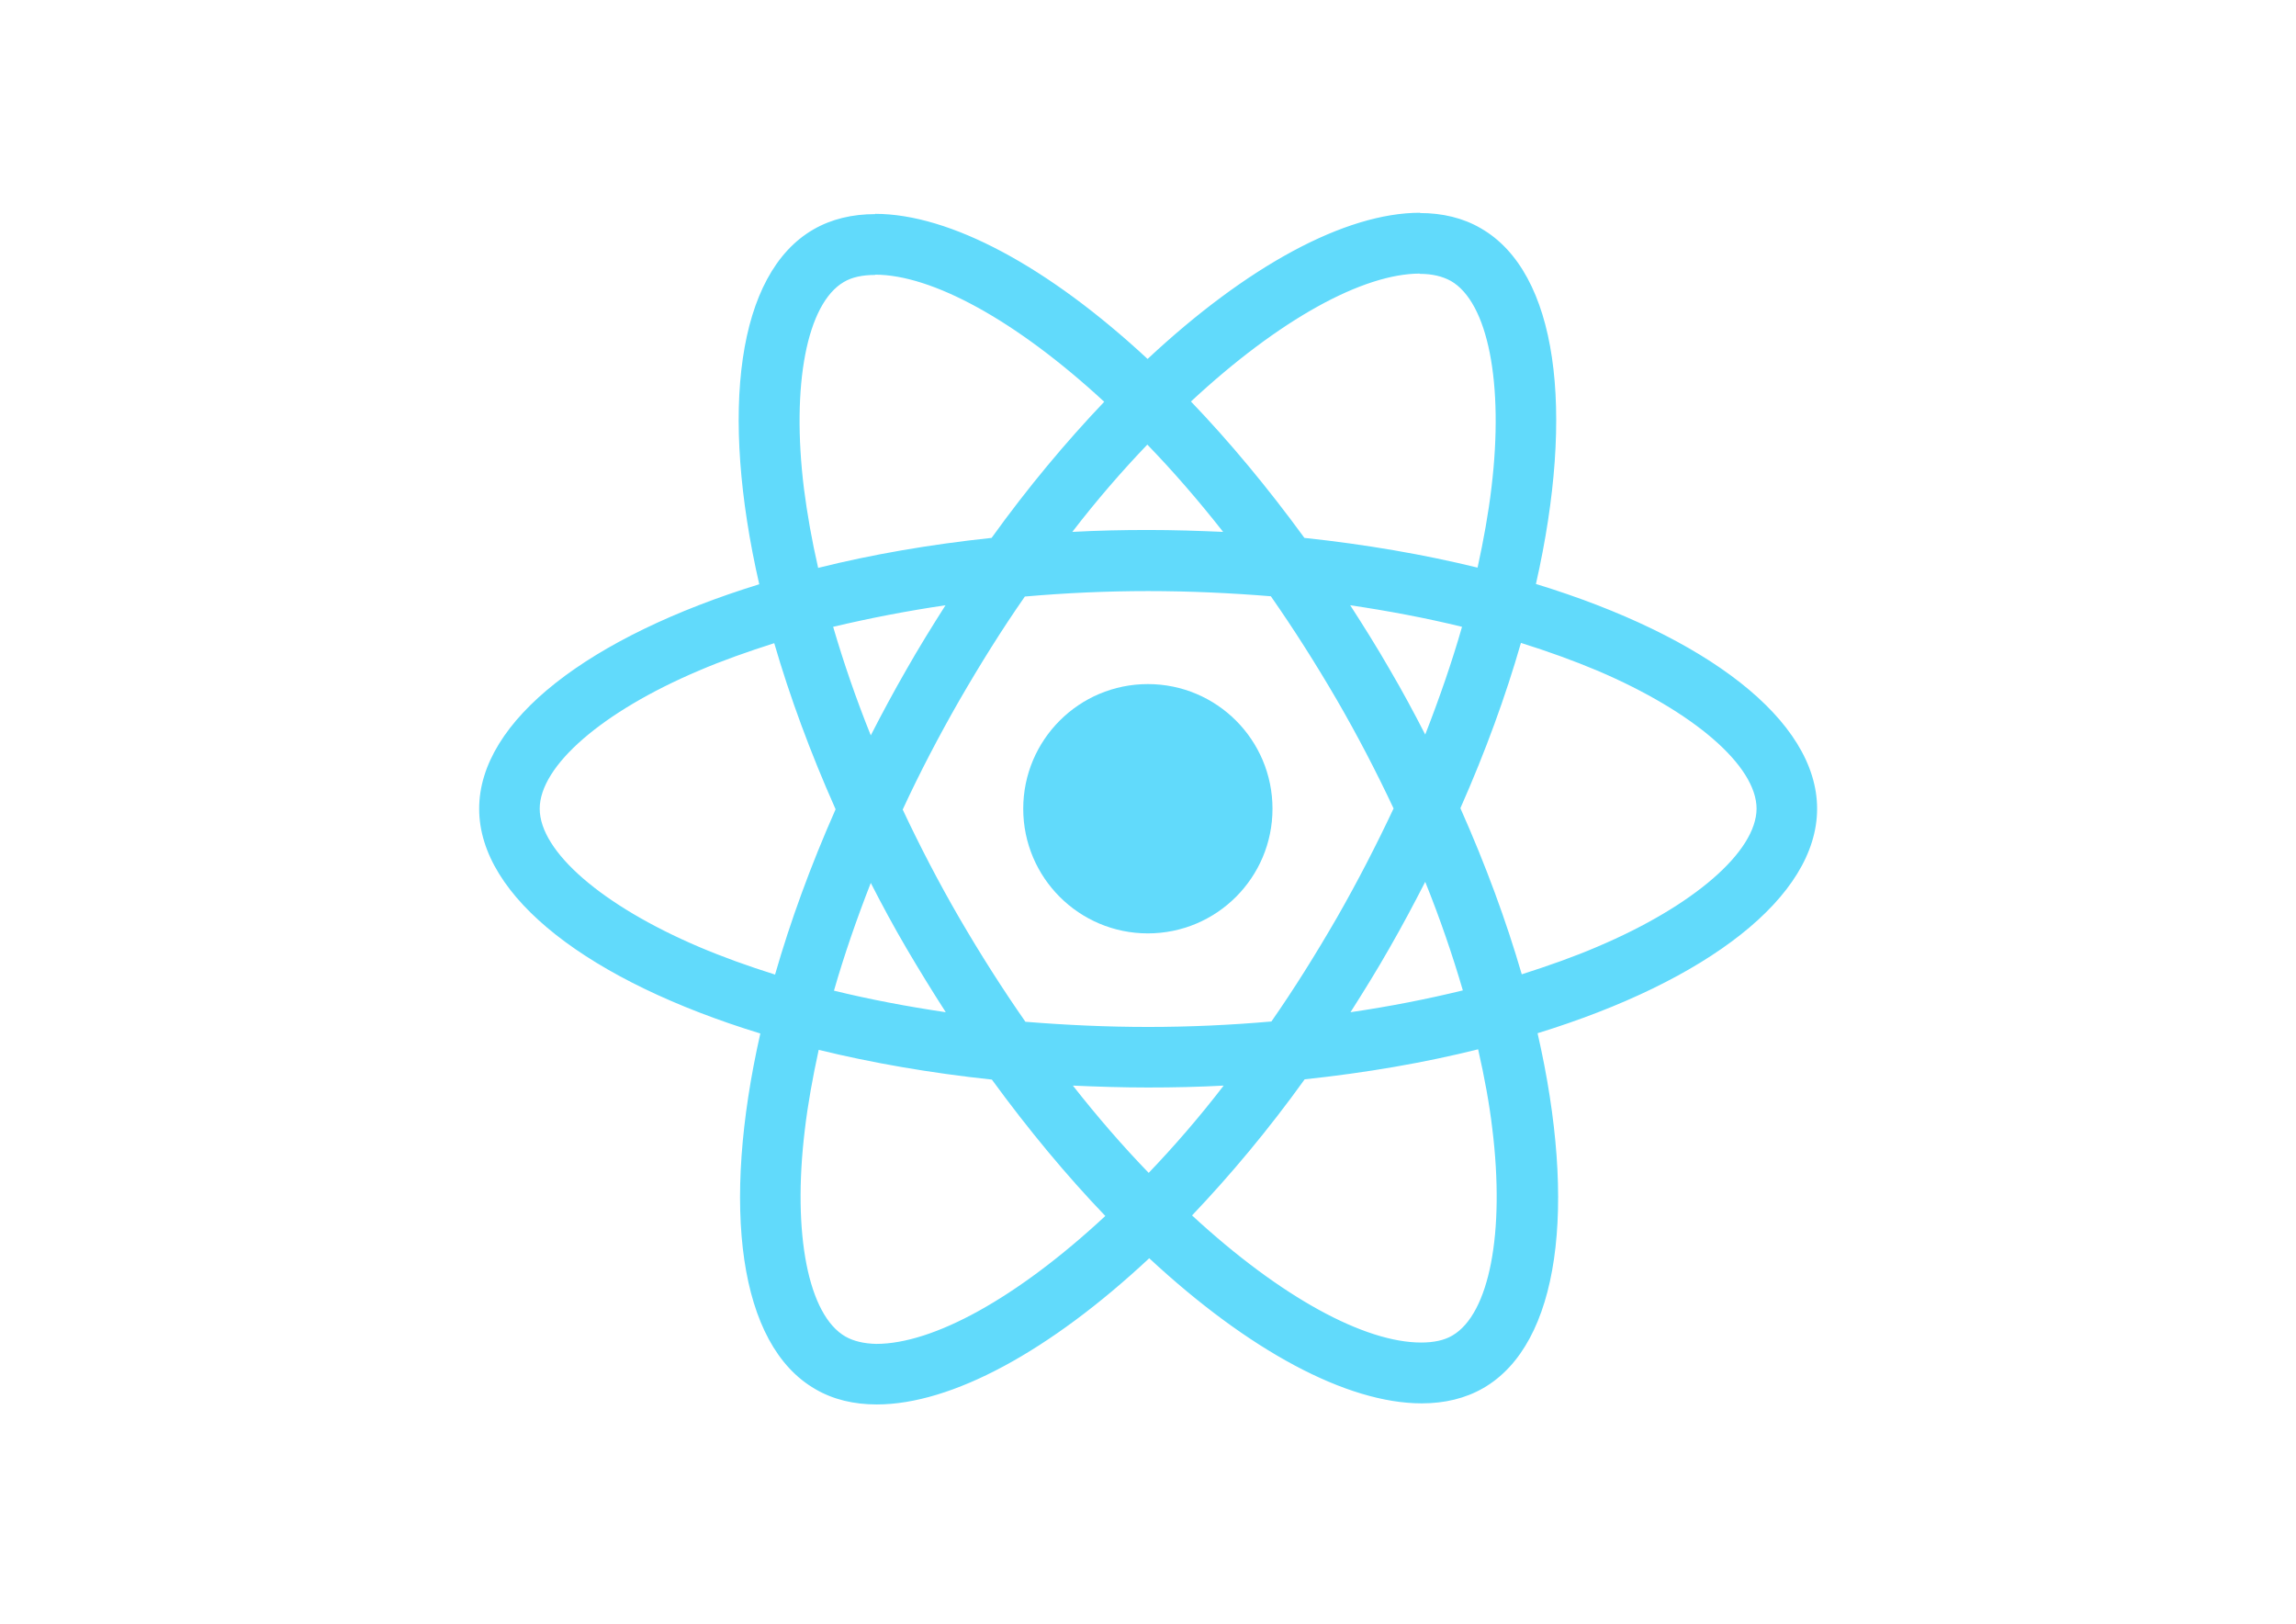
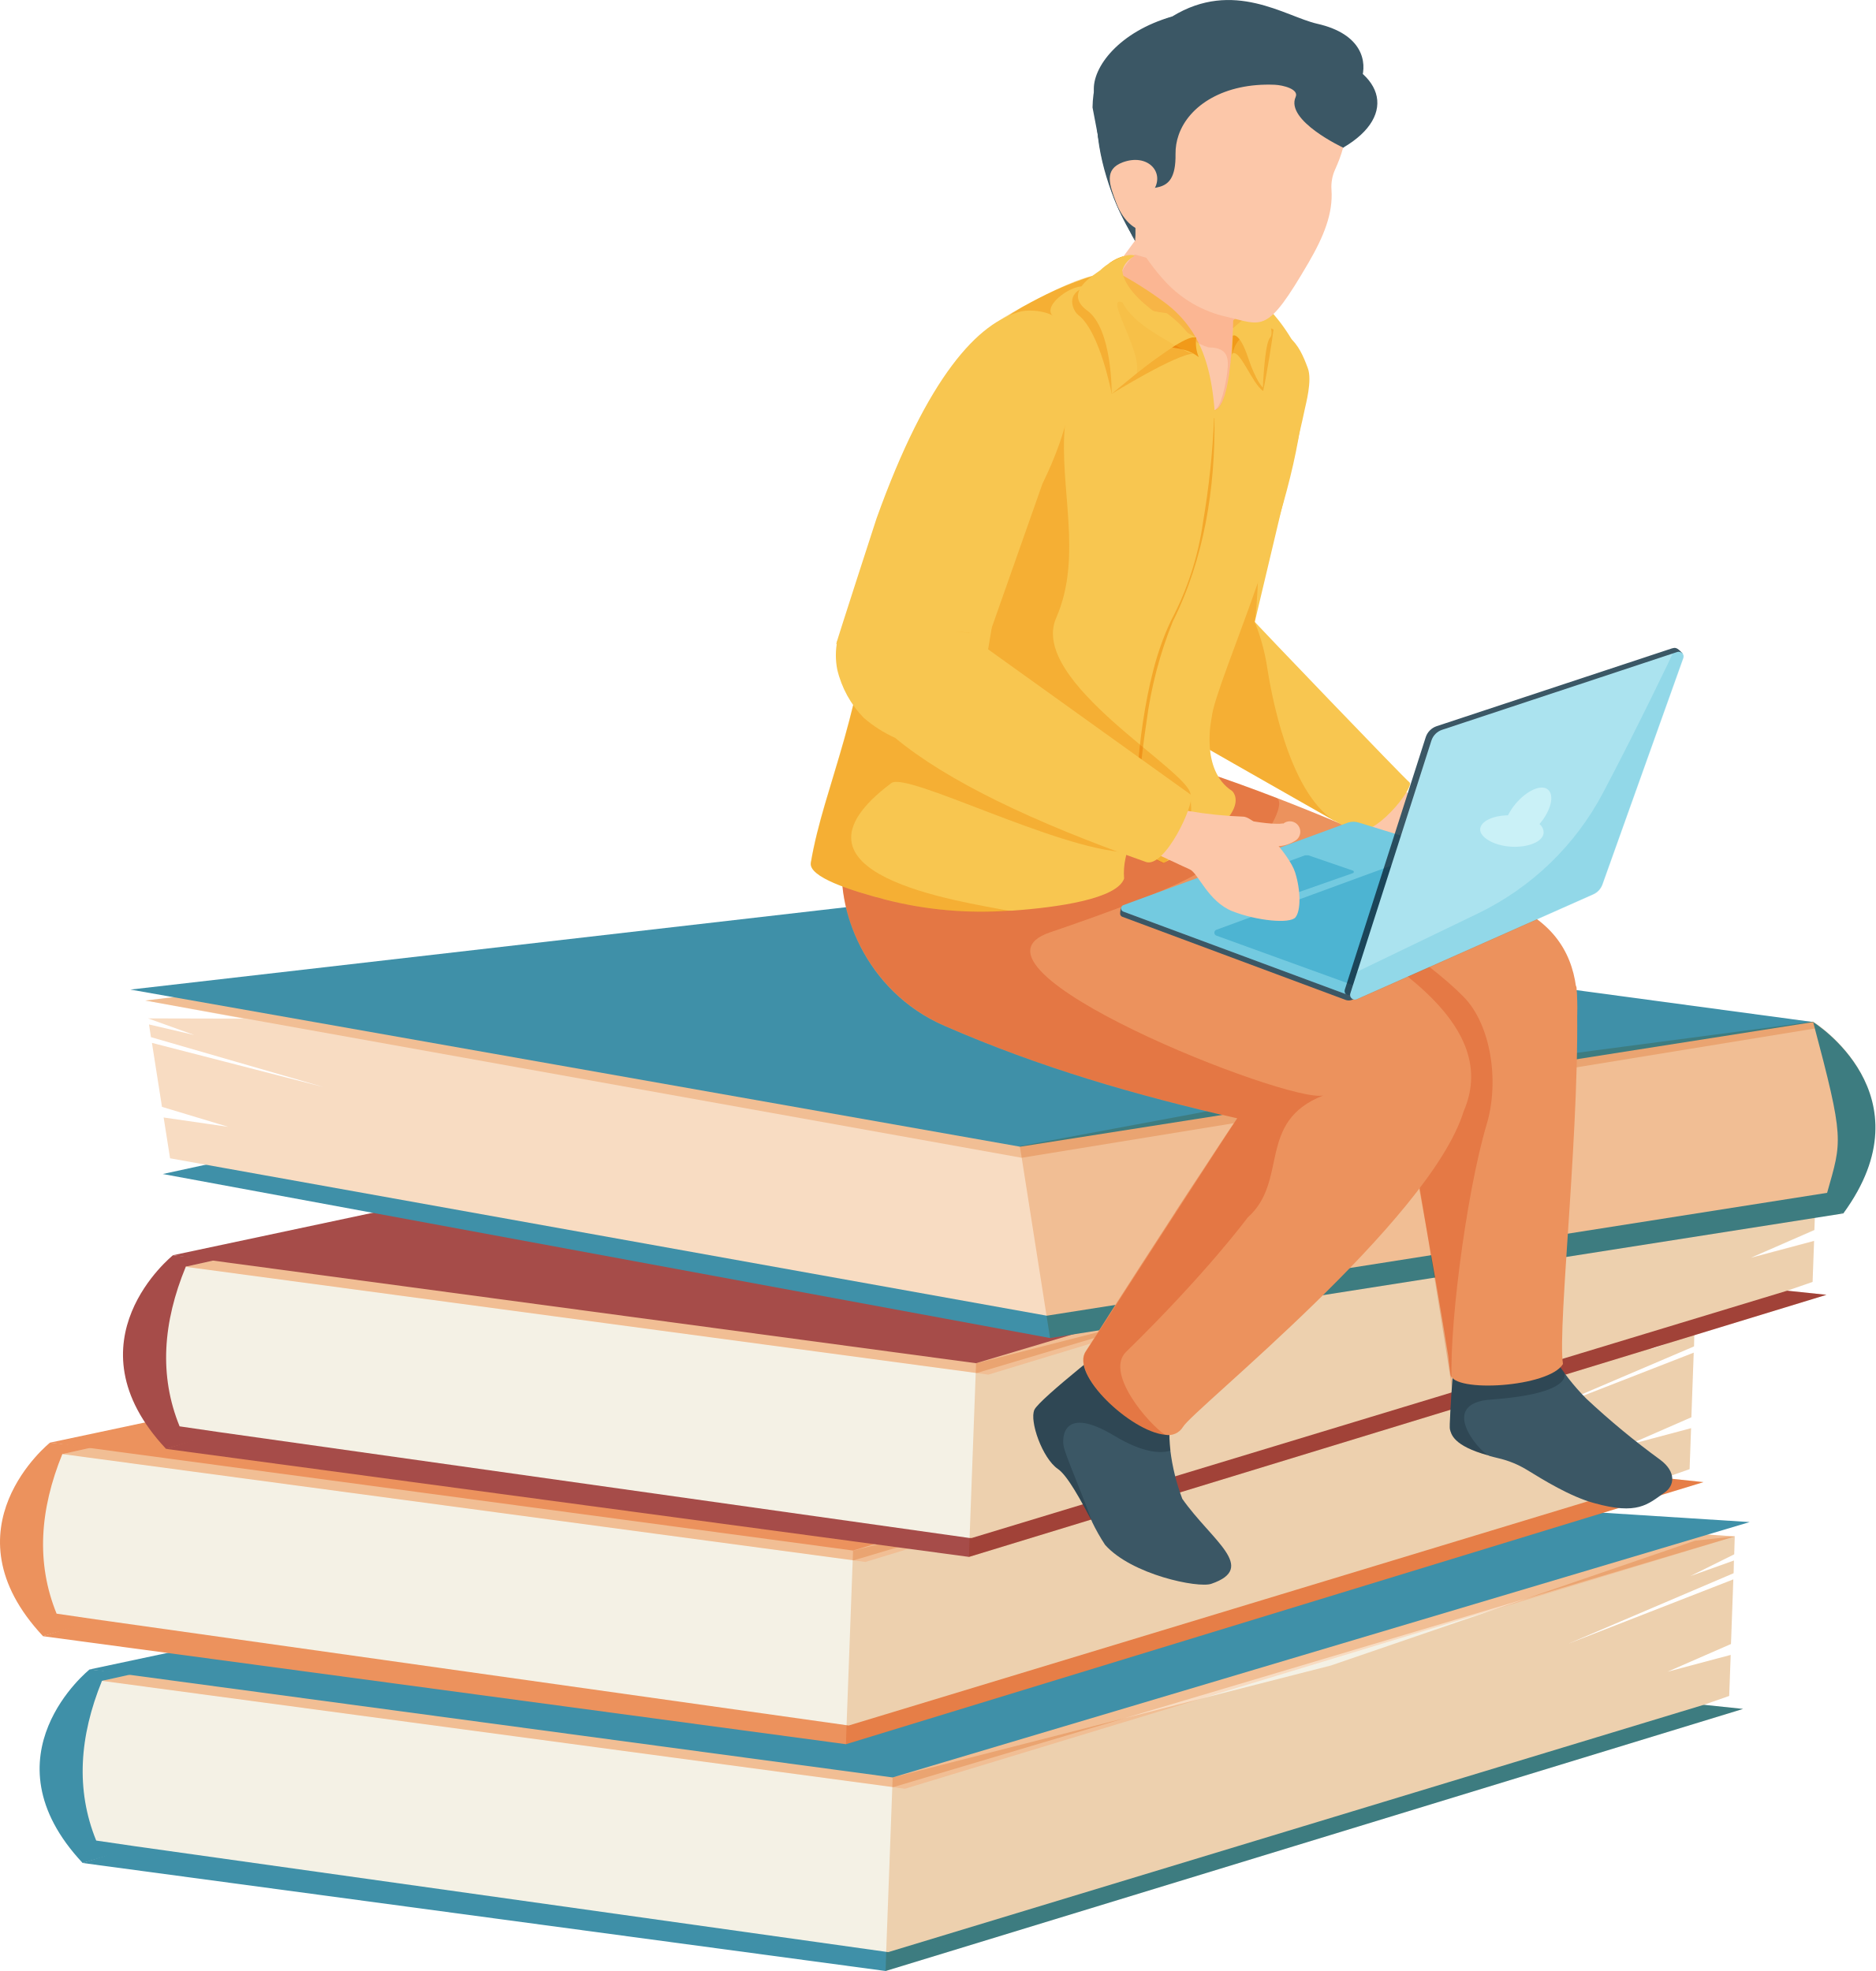
- <svg xmlns="http://www.w3.org/2000/svg" version="1.1" id="Layer_2_1_" x="0px" y="0px" viewBox="0 0 841.9 595.3" enable-background="new 0 0 841.9 595.3" xml:space="preserve">
-   <g>
-     <path fill="#61DAFB" d="M666.3,296.5c0-32.5-40.7-63.3-103.1-82.4c14.4-63.6,8-114.2-20.2-130.4c-6.5-3.8-14.1-5.6-22.4-5.6v22.3   c4.6,0,8.3,0.9,11.4,2.6c13.6,7.8,19.5,37.5,14.9,75.7c-1.1,9.4-2.9,19.3-5.1,29.4c-19.6-4.8-41-8.5-63.5-10.9   c-13.5-18.5-27.5-35.3-41.6-50c32.6-30.3,63.2-46.9,84-46.9l0-22.3c0,0,0,0,0,0c-27.5,0-63.5,19.6-99.9,53.6   c-36.4-33.8-72.4-53.2-99.9-53.2v22.3c20.7,0,51.4,16.5,84,46.6c-14,14.7-28,31.4-41.3,49.9c-22.6,2.4-44,6.1-63.6,11   c-2.3-10-4-19.7-5.2-29c-4.7-38.2,1.1-67.9,14.6-75.8c3-1.8,6.9-2.6,11.5-2.6l0-22.3c0,0,0,0,0,0c-8.4,0-16,1.8-22.6,5.6   c-28.1,16.2-34.4,66.7-19.9,130.1c-62.2,19.2-102.7,49.9-102.7,82.3c0,32.5,40.7,63.3,103.1,82.4c-14.4,63.6-8,114.2,20.2,130.4   c6.5,3.8,14.1,5.6,22.5,5.6c27.5,0,63.5-19.6,99.9-53.6c36.4,33.8,72.4,53.2,99.9,53.2c8.4,0,16-1.8,22.6-5.6   c28.1-16.2,34.4-66.7,19.9-130.1C625.8,359.7,666.3,328.9,666.3,296.5z M536.1,229.8c-3.7,12.9-8.3,26.2-13.5,39.5   c-4.1-8-8.4-16-13.1-24c-4.6-8-9.5-15.8-14.4-23.4C509.3,224,523,226.6,536.1,229.8z M490.3,336.3c-7.8,13.5-15.8,26.3-24.1,38.2   c-14.9,1.3-30,2-45.2,2c-15.1,0-30.2-0.7-45-1.9c-8.3-11.9-16.4-24.6-24.2-38c-7.6-13.1-14.5-26.4-20.8-39.8   c6.2-13.4,13.2-26.8,20.7-39.9c7.8-13.5,15.8-26.3,24.1-38.2c14.9-1.3,30-2,45.2-2c15.1,0,30.2,0.7,45,1.9   c8.3,11.9,16.4,24.6,24.2,38c7.6,13.1,14.5,26.4,20.8,39.8C504.7,309.8,497.8,323.2,490.3,336.3z M522.6,323.3   c5.4,13.4,10,26.8,13.8,39.8c-13.1,3.2-26.9,5.9-41.2,8c4.9-7.7,9.8-15.6,14.4-23.7C514.2,339.4,518.5,331.3,522.6,323.3z    M421.2,430c-9.3-9.6-18.6-20.3-27.8-32c9,0.4,18.2,0.7,27.5,0.7c9.4,0,18.7-0.2,27.8-0.7C439.7,409.7,430.4,420.4,421.2,430z    M346.8,371.1c-14.2-2.1-27.9-4.7-41-7.9c3.7-12.9,8.3-26.2,13.5-39.5c4.1,8,8.4,16,13.1,24C337.1,355.7,341.9,363.5,346.8,371.1z    M420.7,163c9.3,9.6,18.6,20.3,27.8,32c-9-0.4-18.2-0.7-27.5-0.7c-9.4,0-18.7,0.2-27.8,0.7C402.2,183.3,411.5,172.6,420.7,163z    M346.7,221.9c-4.9,7.7-9.8,15.6-14.4,23.7c-4.6,8-8.9,16-13,24c-5.4-13.4-10-26.8-13.8-39.8C318.6,226.7,332.4,224,346.7,221.9z    M256.2,347.1c-35.4-15.1-58.3-34.9-58.3-50.6c0-15.7,22.9-35.6,58.3-50.6c8.6-3.7,18-7,27.7-10.1c5.7,19.6,13.2,40,22.5,60.9   c-9.2,20.8-16.6,41.1-22.2,60.6C274.3,354.2,264.9,350.8,256.2,347.1z M310,490c-13.6-7.8-19.5-37.5-14.9-75.7   c1.1-9.4,2.9-19.3,5.1-29.4c19.6,4.8,41,8.5,63.5,10.9c13.5,18.5,27.5,35.3,41.6,50c-32.6,30.3-63.2,46.9-84,46.9   C316.8,492.6,313,491.7,310,490z M547.2,413.8c4.7,38.2-1.1,67.9-14.6,75.8c-3,1.8-6.9,2.6-11.5,2.6c-20.7,0-51.4-16.5-84-46.6   c14-14.7,28-31.4,41.3-49.9c22.6-2.4,44-6.1,63.6-11C544.3,394.8,546.1,404.5,547.2,413.8z M585.7,347.1c-8.6,3.7-18,7-27.7,10.1   c-5.7-19.6-13.2-40-22.5-60.9c9.2-20.8,16.6-41.1,22.2-60.6c9.9,3.1,19.3,6.5,28.1,10.2c35.4,15.1,58.3,34.9,58.3,50.6   C644,312.2,621.1,332.1,585.7,347.1z" />
-     <polygon fill="#61DAFB" points="320.8,78.4 320.8,78.4 320.8,78.4  " />
-     <circle fill="#61DAFB" cx="420.9" cy="296.5" r="45.7" />
-     <polygon fill="#61DAFB" points="520.5,78.1 520.5,78.1 520.5,78.1  " />
+ <svg xmlns="http://www.w3.org/2000/svg" viewBox="0 0 326.73 343.46">
+   <defs>
+     <style>.cls-1{isolation:isolate;}.cls-2{fill:#3f90a8;}.cls-3{fill:#f4f1e5;}.cls-4,.cls-5{fill:#f8dcc2;}.cls-10,.cls-13,.cls-14,.cls-15,.cls-16,.cls-17,.cls-18,.cls-19,.cls-21,.cls-23,.cls-5,.cls-9{mix-blend-mode:multiply;}.cls-10,.cls-14,.cls-6{fill:#ec925d;}.cls-7{fill:#a64c49;}.cls-8,.cls-9{fill:#3b5765;}.cls-9{opacity:0.28;}.cls-10{opacity:0.4;}.cls-11,.cls-13,.cls-15,.cls-17,.cls-18,.cls-19{fill:#f8c650;}.cls-12,.cls-16{fill:#fcc7a9;}.cls-14{opacity:0.43;}.cls-15{opacity:0.51;}.cls-16{opacity:0.39;}.cls-17{opacity:0.55;}.cls-18{opacity:0.69;}.cls-19{opacity:0.14;}.cls-20,.cls-21,.cls-22,.cls-23{fill:#abe3ef;}.cls-22{mix-blend-mode:screen;opacity:0.54;}.cls-23{opacity:0.45;}</style>
+   </defs>
+   <g class="cls-1">
+     <g id="Layer_1" data-name="Layer 1">
+       <path class="cls-2" d="M77.24,344.18s-18.76,15-1.21,33.73L160.63,353Z" transform="translate(-61.63 -53.27)" />
+       <polygon class="cls-2" points="303.68 297.79 154.29 343.46 14.39 324.64 23.59 321.71 165.19 276.31 165.29 276.31 231.85 290.23 296.84 297.07 303.68 297.79" />
+       <path class="cls-3" d="M363.77,324.12l-7.66,3.8,7.61-2.72-.06,2.21-28.79,12.28,28.74-11.2-.41,11.26-11.05,4.83,11-2.93-.26,7.15-4.42,1.54-142.09,43.1-.36-.05L85.23,375l-6.84-1c-3.6-8.85-2.93-18.15,1-27.82l147.4-16.61h.1l130-7.83,6.94-.77Z" transform="translate(-61.63 -53.27)" />
+       <polygon class="cls-4" points="17.76 292.9 170.93 258.87 302.25 267.73 157.66 311.7 17.76 292.9" />
+       <polygon class="cls-5" points="17.76 292.9 170.93 258.87 302.25 267.73 155.62 311.42 17.76 292.9" />
+       <path class="cls-2" d="M77.24,344.18,220,313.85a58.16,58.16,0,0,1,21.56-3.3l124.9,7.95L217.14,363Z" transform="translate(-61.63 -53.27)" />
+       <polygon class="cls-5" points="303.68 297.79 154.29 343.46 154.39 340.12 155.52 309.73 231.85 290.23 295.3 268.48 302.24 267.71 302.13 270.85 294.47 274.65 302.08 271.93 302.03 274.14 273.24 286.43 301.98 275.22 301.57 286.48 290.51 291.31 301.52 288.38 301.26 295.53 296.84 297.07 303.68 297.79" />
+       <path class="cls-6" d="M70.34,304.66s-18.76,15-1.21,33.73l84.6-24.92Z" transform="translate(-61.63 -53.27)" />
+       <polygon class="cls-6" points="296.78 258.27 147.39 303.94 7.49 285.12 16.69 282.19 158.29 236.79 158.39 236.79 224.95 250.71 289.94 257.55 296.78 258.27" />
+       <path class="cls-3" d="M356.87,284.59l-7.66,3.81,7.61-2.73-.05,2.22L328,300.17,356.71,289l-.41,11.26-11.05,4.83,11-2.93-.26,7.14-4.42,1.55-142.08,43.1-.36-.05L78.33,335.46l-6.84-1c-3.6-8.84-2.93-18.14,1-27.81l147.4-16.61H220l130-7.83,6.94-.77Z" transform="translate(-61.63 -53.27)" />
+       <polygon class="cls-4" points="10.86 253.38 164.03 219.34 295.35 228.21 150.76 272.18 10.86 253.38" />
+       <polygon class="cls-5" points="10.86 253.38 164.03 219.34 295.35 228.21 148.72 271.9 10.86 253.38" />
+       <path class="cls-6" d="M70.34,304.66l142.71-30.33a58.16,58.16,0,0,1,21.56-3.3L359.51,279,210.24,323.46Z" transform="translate(-61.63 -53.27)" />
+       <polygon class="cls-5" points="296.78 258.27 147.39 303.94 147.49 300.6 148.62 270.21 224.95 250.71 288.4 228.96 295.34 228.19 295.24 231.33 287.57 235.13 295.18 232.41 295.13 234.62 266.34 246.91 295.08 235.7 294.67 246.96 283.62 251.79 294.62 248.86 294.36 256 289.94 257.55 296.78 258.27" />
+       <path class="cls-7" d="M91.77,272S73,287,90.56,305.75l84.6-24.92Z" transform="translate(-61.63 -53.27)" />
+       <polygon class="cls-7" points="318.21 225.63 168.82 271.3 28.92 252.48 38.12 249.55 179.72 204.15 179.82 204.15 246.38 218.07 311.37 224.91 318.21 225.63" />
+       <path class="cls-3" d="M378.3,252l-7.66,3.81,7.61-2.73-.05,2.22-28.8,12.28,28.74-11.2-.41,11.26-11.05,4.83,11-2.93-.26,7.14L373,278.18l-142.08,43.1-.36,0L99.76,302.82l-6.84-1C89.32,293,90,283.7,94,274l147.4-16.61h.1l130-7.83,6.94-.77Z" transform="translate(-61.63 -53.27)" />
+       <polygon class="cls-4" points="32.29 220.74 185.46 186.7 316.78 195.57 172.19 239.54 32.29 220.74" />
+       <polygon class="cls-5" points="32.29 220.74 185.46 186.7 316.78 195.57 170.15 239.26 32.29 220.74" />
+       <path class="cls-7" d="M91.77,272l142.71-30.33a58.16,58.16,0,0,1,21.56-3.3l124.9,7.94L231.67,290.82Z" transform="translate(-61.63 -53.27)" />
+       <polygon class="cls-5" points="318.21 225.63 168.82 271.3 168.92 267.96 170.05 237.57 246.38 218.07 309.83 196.32 316.77 195.55 316.66 198.69 309 202.49 316.61 199.77 316.56 201.98 287.77 214.26 316.51 203.06 316.1 214.32 305.05 219.15 316.05 216.22 315.79 223.37 311.37 224.91 318.21 225.63" />
+       <path class="cls-2" d="M382.77,264.72l-11.15-2.48L293,244.63l5.73-.87,8.45-1.34,10.33-1.65,53-8.34,7-1.07S397.92,244,382.77,264.72Z" transform="translate(-61.63 -53.27)" />
+       <polygon class="cls-2" points="321.13 211.45 182.93 233.16 28.36 204.58 96.13 189.86 101.79 188.48 132.86 175.48 164.02 167.83 196.73 177.51 241.47 187.91 245.16 189.02 245.58 189.16 246.1 189.29 311.83 208.69 321.13 211.45" />
+       <path class="cls-4" d="M101.4,249.63l-11.55-3.48L88.1,235,118,242.7,87.93,234l-.34-2.21,7.89,1.84-8.06-2.9,290.11.68c5.49,20.64,5,20.55,2.42,29.72L244,282.54,91.26,255.11,90.14,248Z" transform="translate(-61.63 -53.27)" />
+       <polygon class="cls-4" points="314 180.33 158.36 158.38 25.3 174.35 175.79 202.05 314 180.33" />
+       <polygon class="cls-5" points="316.19 179.22 315.89 178.1 158.36 158.38 25.3 174.35 178 201.75 316.19 179.22" />
+       <path class="cls-2" d="M377.53,231.37,232.72,211.84a58.36,58.36,0,0,0-21.8-.7L84.35,225.71l155,27.38Z" transform="translate(-61.63 -53.27)" />
+       <path class="cls-5" d="M382.77,264.72l-138.2,21.71-.61-3.89L239.63,255l-.33-2,63.81-11.89,67-8.83,7.43-1S397.92,244,382.77,264.72Z" transform="translate(-61.63 -53.27)" />
+       <path class="cls-8" d="M351.68,313.32c-3,2.11-4.74,4-12.37,1.86-4.17-1.14-8.85-4.06-11.63-5.76a16.85,16.85,0,0,0-5.06-2.06c-.53-.13-1-.24-1.48-.38a.83.83,0,0,1-.2-.09c-6.19-1.69-6.47-3.76-6.7-4.55s1-16.29,1-16.29l17.11,3.72A38.58,38.58,0,0,0,338,297a135.94,135.94,0,0,0,12.88,10.65C353.74,309.79,353.32,312.18,351.68,313.32Z" transform="translate(-61.63 -53.27)" />
+       <path class="cls-9" d="M334.14,292.41s2.06,3.68-12.76,4.74c-9.19.66-2.29,8.78-.44,9.74-6.19-1.69-6.47-3.76-6.7-4.55s1-16.29,1-16.29l17.11,3.72A18.12,18.12,0,0,0,334.14,292.41Z" transform="translate(-61.63 -53.27)" />
+       <path class="cls-6" d="M336.41,230.11c-.28,6.78-4.61,8.85-7.6,14a50.2,50.2,0,0,0-9-1.27c-3.55-.3-7.77-.46-12.31-.59-23.27-.75-55.72-.39-60.52-6.22-1.3-1.56-7-24.12-7.93-25.75a22.89,22.89,0,0,1-3-10.34c-.15-6,2.66-11,8.39-13,3.25-1.18,7.48-1.33,12.58-.06,2,.78,6.06-1.81,8.2-1.15,1.85.57,3.68,1.17,5.52,1.8,4.47,1.48,8.88,3.08,13.2,4.74a383.46,383.46,0,0,1,44.58,20.55C335.08,217.19,336.67,223.5,336.41,230.11Z" transform="translate(-61.63 -53.27)" />
+       <path class="cls-6" d="M336.3,225.39c.87,22.36-3.39,58.84-2.37,65.57-2.4,4.05-19.13,5.08-19.61,1.81-.34-2.67-.33-2.76-.37-3.15-1.79-11.57-8.41-48.2-9.37-52a.7.7,0,0,1,.12-.38c.78-1.54,6.1-5.89,11.89-10.3C324.19,221.21,336.23,223.64,336.3,225.39Z" transform="translate(-61.63 -53.27)" />
+       <path class="cls-10" d="M320.65,249.15c-3.7,12.4-6.89,37.89-6,46.29-1.79-11.57-7.71-48.36-8.67-52.13,0-.09,1.46-.86,1.55-1-23.27-.75-55.72-.39-60.52-6.22-1.3-1.56-7-24.12-7.93-25.75a22.89,22.89,0,0,1-3-10.34l34.69-12.44c4.47,1.48,8.88,3.08,13.2,4.74,0,0,1.77.33-1.21,5.38-1.21,2,2.35,7.19,4.36,8.44,11,6.86,23,14.24,29.5,20.85C321.44,231.88,322.85,241.79,320.65,249.15Z" transform="translate(-61.63 -53.27)" />
+       <path class="cls-11" d="M288.92,124.7c-.29,1.71-6.22,26.6-8.67,36.9v.05c-.62,2.62-1,4.28-1,4.35-5.31-.68-15.36-3.27-19.58-8.53a7.89,7.89,0,0,1-1.76-6.53c.77-4.31,4.24-14.26,5.34-18.32A48.28,48.28,0,0,1,269,118.73c2.59-4,5.63-6.61,9-7.54,8-2.17,10,2.25,11.48,6.24C290.28,119.56,289.11,123.74,288.92,124.7Z" transform="translate(-61.63 -53.27)" />
+       <path class="cls-12" d="M304.05,188.79s4,4.2,6.11,5,6.11-.58,10.3,0,5.37,6.29,6.11,7.63.93,5.5-3.35,5.71-9.11-6.31-9.22-4c1.62,2.85,3,4.53.93,4.58s-5.22-5.91-8.24-6.84-5.31-2-6.07-3.88S304.05,188.79,304.05,188.79Z" transform="translate(-61.63 -53.27)" />
+       <path class="cls-11" d="M297.14,198l-2.91-1.66s-.05,0-.08,0c-7.9-4.48-28.76-16.39-31.06-17.71-2.8-1.61-7.15-7.26-8.51-9.27.32-5.16,2.27-9.27,5.07-11.88,5.36-5,13.87-4.58,20.6,4.18,0,.07,26,27.22,26.95,27.95S301,199.74,297.14,198Z" transform="translate(-61.63 -53.27)" />
+       <path class="cls-11" d="M257.32,102.7l-2.48-3.51a7.5,7.5,0,0,1,7.37-1Z" transform="translate(-61.63 -53.27)" />
+       <path class="cls-13" d="M254.84,99.19a7.5,7.5,0,0,1,7.37-1c4.07,1.72-4.89,4.55-4.89,4.55Z" transform="translate(-61.63 -53.27)" />
+       <path class="cls-8" d="M295.64,79c-7.41,6.33-8.37,17-22.61,17s-11.73,3.53-15.89-5.28c-4-8.58-4.29-13.19-4.93-21.57-.32-4.14,4.37-10.35,13.63-13,10.69-6.57,19.74,0,25.24,1.25,8,1.8,8.74,6.75,7.74,9.68C298.9,74.61,298.15,75.12,295.64,79Z" transform="translate(-61.63 -53.27)" />
+       <path class="cls-6" d="M307.27,223.82c.08.76-3.53,9.33-6.84,16.84-.19.43-.38.87-.59,1.31-2.4,5.47-4.51,10.06-4.66,10.07-4.6-.92-9.14-1.86-13.6-2.89-1.48-.3-2.94-.61-4.43-1-17.6-4-34.35-8.85-51-16.13C212.31,226,207,211.4,208.54,202.15c.17-1.09.35-2.11.51-3.08,2.54-15.13,2.69-14.82,22.55-13.85,3.6.15,12.94,4.3,16.46,5.41,9,2.91,6-1.89,13.48,2.84l1.34.86c3.66,2.27,7,4.4,10.1,6.36,14,8.85,22.68,14.61,29.67,19.7a10.37,10.37,0,0,1,.93.66c1.16.84,2.29,1.69,3.39,2.51A1.33,1.33,0,0,1,307.27,223.82Z" transform="translate(-61.63 -53.27)" />
+       <path class="cls-8" d="M272.66,329.26c-2.3.79-13.9-1.59-18.51-6.8a34.45,34.45,0,0,1-2.29-4.06v-.06c-1.81-3.43-4.21-7.92-5.91-9.09-2.72-1.85-5-8.38-4.1-10.32s15-12.91,15-12.91l9.44,10.57s-1.44,3.42-.76,9.46a36.11,36.11,0,0,0,2.08,8.4C272.73,321.74,280.8,326.47,272.66,329.26Z" transform="translate(-61.63 -53.27)" />
+       <path class="cls-9" d="M266.32,296.59s-1.44,3.42-.76,9.46c-1.68.52-4.73.45-9.78-2.58-8.85-5.33-9.15.12-8.85,1.77s3,7.67,4.92,13.1c-1.81-3.43-4.21-7.92-5.91-9.09-2.72-1.85-5-8.38-4.1-10.32s15-12.91,15-12.91Z" transform="translate(-61.63 -53.27)" />
+       <path class="cls-6" d="M316.63,246.92c-5.88,19.06-47.2,52-48.9,55a2.94,2.94,0,0,1-3.13,1.36h-.05c-5.93-.6-16.55-10.57-13.75-14.56,0,0,6.82-10.76,15.64-24.3,0,0,0-.09.07-.13,1.54-2.36,3.12-4.79,4.76-7.25,1.92-2.94,3.88-5.94,5.88-8.91.21-.29.41-.61.64-.93,1.86-2.85,3.76-5.69,5.63-8.45.53-1.89,10.63-21.25,11.13-23.35q4.54,2.51,8.1,4.94a10.37,10.37,0,0,1,.93.66c1.16.84,2.29,1.69,3.39,2.51a1.33,1.33,0,0,1,.3.26C318.14,232.61,319.51,240.26,316.63,246.92Z" transform="translate(-61.63 -53.27)" />
+       <path class="cls-14" d="M244.56,215.74c23.48-8,29.94-11.8,29.61-14.3-3.09-1.95-7.63-4.84-11.29-7.11l-16,0-37.28,4.23-.53.47c-.16,1-.34,2-.51,3.08-1.55,9.25,3.77,23.84,17.64,29.9,16.62,7.28,33.37,12.12,51,16.13-.38.46-26.35,40.59-26.35,40.59-2.8,4,7.82,14,13.75,14.56-2.92-1.95-10.53-10.78-6.78-14.45C271.92,275.05,279,265.43,279,265.43c7.21-6.4,1.49-16.71,13.18-21.27C286.17,245.62,226.32,221.94,244.56,215.74Z" transform="translate(-61.63 -53.27)" />
+       <path class="cls-15" d="M294.15,196.33c-7.9-4.48-28.76-16.39-31.06-17.71-2.8-1.61-7.15-7.26-8.51-9.27.32-5.16,2.27-9.27,5.07-11.88a7.89,7.89,0,0,1-1.76-6.53c.77-4.31,4.24-14.26,5.34-18.32A48.28,48.28,0,0,1,269,118.73l12.6,2.08s-.38,36.22-1.39,40.79a35.45,35.45,0,0,1,2.21,8.11C283,173.41,286,191.19,294.15,196.33Z" transform="translate(-61.63 -53.27)" />
+       <path class="cls-11" d="M288.84,118.53c0,.32,0,.64,0,.93v.22c0,20.06-15.55,52.44-16.11,58.63,0,0-2.09,9.16,3.57,12.8,0,0,4.67,4.1-11.95,12.53-.16-.09-.37-.19-.59-.29a12.37,12.37,0,0,1-3.39-2.32,3.58,3.58,0,0,1-.8-3.84,31.24,31.24,0,0,0-1.6,4.52c-.1.42-.18.81-.26,1.15a11.91,11.91,0,0,0-.24,3.52c-1.26,3.5-11.34,5-19.56,5.58l-.38,0a67.06,67.06,0,0,1-21.45-1.88c-6.38-1.64-13.58-4-13.18-6.46,2.37-13.94,9.26-25.31,11.69-54.68.16-2.2,10.22-28.06,17.29-36.4a11.82,11.82,0,0,1,2.16-2c.45-.29.8-.53,1.09-.75a46.93,46.93,0,0,1,6.19-3.89c.72-.39,1.55-.81,2.54-1.3,18-8.78,35.48-7,44,10a7.89,7.89,0,0,1,.7,2A9.9,9.9,0,0,1,288.84,118.53Z" transform="translate(-61.63 -53.27)" />
+       <path class="cls-12" d="M283.55,102.62l-7.08,6.5c0,1-.08,2.19-.15,3.43-.31,5.3-1.07,11.68-3.09,12.19-.46-6-1.73-10.23-3.73-13.43a19.57,19.57,0,0,0-4.53-5,66.19,66.19,0,0,0-9.37-5.93c.2-.38,9-12.24,9-12.24C267.08,84.62,285.35,99.26,283.55,102.62Z" transform="translate(-61.63 -53.27)" />
+       <path class="cls-16" d="M283.49,104.47l-7.07,6c0,.94-.46,14-3.24,14.32,1.18-.54,2-4.44,2.27-6.73s.19-4.24-3.23-4.25a8.83,8.83,0,0,1-2.77-1.33,18.83,18.83,0,0,0-4.54-4.63c-14.73-1.8-5.57-10.23-5.57-10.23Z" transform="translate(-61.63 -53.27)" />
+       <path class="cls-11" d="M270.06,112.18a6.47,6.47,0,0,0,.43,3.33s-6.21-.12-7.8-2.27,6.37-1.51,7.3-1.17A.11.11,0,0,1,270.06,112.18Z" transform="translate(-61.63 -53.27)" />
+       <path class="cls-15" d="M245.64,160.94c4.7-10.69.48-22.87,1.52-33.53,1.07-11-.09-16.45-2.19-19.17-1.76-1.93,4-5.84,5.92-4.94-3.73,1-2.37,4.07-1.43,4.84,3.81,2.87,5.85,13.76,5.85,13.76s11.32-7,14.27-7c-4.46-.79-17.67-13.55-17.67-13.55-4.46.83-15.84,7.41-15.53,7.35-.31.28-1.92,1.53-2.37,1.82a11.82,11.82,0,0,0-2.16,2c-7.07,8.34-17.13,34.2-17.29,36.4-2.43,29.37-9.32,40.74-11.69,54.68-.4,2.47,6.8,4.82,13.18,6.46A67.06,67.06,0,0,0,237.5,212c-8.19-1.64-42-6.24-20.57-22.28,2.72-2,28.93,11.6,40.91,12.06a.14.14,0,0,1,.1,0c.91-.39,4.06.81,5.79,1.64.22.1.43.2.59.29,6.06-4.28,4.7-9.7,4.73-11.95C269.1,187.68,240.75,172.07,245.64,160.94Z" transform="translate(-61.63 -53.27)" />
+       <path class="cls-13" d="M258.52,112.8c3.63.13,11.29-1,11.52-.69,0,0,0,0,0,.08a6.35,6.35,0,0,0,.44,3.32C266.49,112.29,259,114.76,258.52,112.8Z" transform="translate(-61.63 -53.27)" />
+       <path class="cls-11" d="M270,112.07c-.61-.22-2,.4-3.64,1.42a81.72,81.72,0,0,0-6.63,4.79c-2.48,2-4.42,3.62-4.42,3.62s.14-11.32-4.26-14.51,1.48-6.38,2.23-7a10.58,10.58,0,0,1,2-1.49h0s2.15-1.32,3.57-1.19-1,.23-1.7,2.71C257.71,105.76,268.31,111.17,270,112.07Z" transform="translate(-61.63 -53.27)" />
+       <path class="cls-17" d="M276.27,114.94c1.29-1.16,3.49,5.21,5.43,6.46.75-3.5,1.6-9.1,1.8-10.71C280.14,108.93,277,112.28,276.27,114.94Z" transform="translate(-61.63 -53.27)" />
+       <path class="cls-13" d="M276.26,115.14s.51-2.66,2.52-3.61c1.81-.86-1.53,0-2.24.17a.17.17,0,0,0-.13.16Z" transform="translate(-61.63 -53.27)" />
+       <path class="cls-11" d="M276.47,111.73s1.12-.55,2.57,3.78,2.61,5.3,2.61,5.3.29-7.68,1.25-8.7-1-4.74-1-4.74Z" transform="translate(-61.63 -53.27)" />
+       <path class="cls-12" d="M294.24,82.79a7.3,7.3,0,0,0-.64,3.54c.29,4.11-1.32,8.11-4,12.72-7.33,12.57-7.89,10.88-14.38,9.4a20.59,20.59,0,0,1-10.47-6c-3.89-4.16-7.33-10-10.2-18.38a12.32,12.32,0,0,1,.63-9.58c7.46-14.58,21.48-8.6,34-5.83C298.56,70.74,296.31,78.22,294.24,82.79Z" transform="translate(-61.63 -53.27)" />
+       <path class="cls-8" d="M295.64,79s-10.12-4.72-8.28-8.84c.6-1.35-2.19-2.06-3.66-2.12-8.75-.36-14.93,3.57-16.73,8.76a9.7,9.7,0,0,0-.54,3.31c.13,8.39-5.31,4.34-6.65,7.5-.73,1.72-1.94,2.1-2.17,4.12-3-4.5-4.43-13.49-5.64-19.74.12-6.19,2.7-10.77,10.08-14.3,12.34-5.9,22.92-1.12,28.37,4.43v0C302.84,65.07,305.38,73.31,295.64,79Z" transform="translate(-61.63 -53.27)" />
+       <path class="cls-8" d="M259.78,87.56c-.73,1.73-.16,5.52-.38,7.53-5.65-8.59-12.83-30,2.65-37.45Z" transform="translate(-61.63 -53.27)" />
+       <path class="cls-12" d="M262.77,86.15c-1.51,2.75.72,6.41-1.12,7.11s-4.31-1.37-5.53-4.6-2.21-5.86,1.12-7.11C261.48,80,264.44,83.12,262.77,86.15Z" transform="translate(-61.63 -53.27)" />
+       <path class="cls-11" d="M234,163.82l9.24-26.24c9.45-19.3,3.6-27.59,2.6-28.7-1.24-1.4-4.74-1.73-6.32-1.34-7.41,1.84-16.29,11.24-25.2,36.13-.14.39-6.86,21.15-7,21.79C207.17,165.76,225.14,162.29,234,163.82Z" transform="translate(-61.63 -53.27)" />
+       <path class="cls-18" d="M273.21,126.11c.18,12.12-1.78,24.53-7.25,35.45a71.37,71.37,0,0,0-4.59,17.52c-.9,6-1.49,12-1.79,18.11h-.07A114.54,114.54,0,0,1,260.76,179c.94-6,2.22-12,4.88-17.57a52.51,52.51,0,0,0,5.59-17.22,145.83,145.83,0,0,0,1.92-18.08Z" transform="translate(-61.63 -53.27)" />
+       <path class="cls-19" d="M259.73,117.87c.45-4.09-5.73-13.26-2.54-11.9,1.94,3.8,7.2,6.17,9.17,7.52a81.72,81.72,0,0,0-6.63,4.79A1.4,1.4,0,0,1,259.73,117.87Z" transform="translate(-61.63 -53.27)" />
+       <path class="cls-8" d="M298.2,197.54a3,3,0,0,0-1.89.05l-38.59,14.15c-.23-.19-.65-.53-.72-.41a3.16,3.16,0,0,0-.22,1.17h0v0h0a.57.57,0,0,0,.37.52L296,227.49a1.58,1.58,0,0,0,1.21,0l40.11-17.85Z" transform="translate(-61.63 -53.27)" />
+       <path class="cls-20" d="M297.41,226.54l40.78-17.64-39.82-12.28a3,3,0,0,0-1.89,0L257.33,211a.6.6,0,0,0,0,1.12l38.87,14.42A1.59,1.59,0,0,0,297.41,226.54Z" transform="translate(-61.63 -53.27)" />
+       <path class="cls-8" d="M354.74,167.13c-1-1.16-1.31-1-1.84-.87l-41,13.56a3,3,0,0,0-1.88,1.91l-14.1,44a.83.83,0,0,0,1.12,1l41.2-18.29a3,3,0,0,0,1.59-1.71l14-39.18A2,2,0,0,0,354.74,167.13Z" transform="translate(-61.63 -53.27)" />
+       <path class="cls-21" d="M297.41,226.54l40.78-17.64-39.82-12.28a3,3,0,0,0-1.89,0L257.33,211a.6.6,0,0,0,0,1.12l38.87,14.42A1.59,1.59,0,0,0,297.41,226.54Z" transform="translate(-61.63 -53.27)" />
+       <path class="cls-21" d="M298.77,225.1l36.9-16-25-6.8a2.64,2.64,0,0,0-1.71,0l-35.43,13a.54.54,0,0,0,0,1l24.13,8.75A1.49,1.49,0,0,0,298.77,225.1Z" transform="translate(-61.63 -53.27)" />
+       <path class="cls-21" d="M285.78,209.47l11.55-4.05a.23.23,0,0,0,0-.44l-7.77-2.67H289l-11.15,4.09v.32l7.57,2.74Z" transform="translate(-61.63 -53.27)" />
+       <path class="cls-20" d="M298,227.39l41.2-18.29a3,3,0,0,0,1.59-1.71l14.09-39.46a.83.83,0,0,0-1-1.06l-41,13.57a2.94,2.94,0,0,0-1.88,1.91l-14.1,44A.82.82,0,0,0,298,227.39Z" transform="translate(-61.63 -53.27)" />
+       <path class="cls-22" d="M329.84,196.87l0,0c2-2.34,2.64-5,1.49-6s-3.69.13-5.66,2.47a10.43,10.43,0,0,0-1.32,2c-2.66.05-4.77,1.05-4.85,2.42s2.32,2.87,5.38,3.05,5.6-.91,5.68-2.41A1.87,1.87,0,0,0,329.84,196.87Z" transform="translate(-61.63 -53.27)" />
+       <path class="cls-23" d="M353.84,166.87l-.86.29c0,.05,0,.1,0,.15s-6.19,13-12.07,24.11a48.39,48.39,0,0,1-21.74,21l-21,10.13-1.24,3.88a.82.82,0,0,0,1.12,1l41.2-18.29a3,3,0,0,0,1.59-1.71l14.09-39.46A.83.83,0,0,0,353.84,166.87Z" transform="translate(-61.63 -53.27)" />
+       <path class="cls-12" d="M254,185.64s12.44,8.37,14.6,8.94a73.2,73.2,0,0,0,9.67,1c2,.1,8,6.53,9,9.72s1,6.68.05,7.83-6.68.61-10.95-1.06-6-6.69-7.47-7.31-22-10.37-22-10.37Z" transform="translate(-61.63 -53.27)" />
+       <path class="cls-11" d="M233.78,166.42l.64-3.81c-7.9,3.92-20.53-7.25-26.92,2.35a12.81,12.81,0,0,0,0,5,18,18,0,0,0,4.62,8.41,22.69,22.69,0,0,0,5.46,3.48c9,7.47,23.92,14.64,43.6,21.59,3.36,1.4,8.84-10.51,7.87-11.72Z" transform="translate(-61.63 -53.27)" />
+       <path class="cls-12" d="M278.21,196.06c1.28.27,2.67.5,4,.64a18.3,18.3,0,0,0,1.91.12c.54.05,1.25-.16,1.05,0a1.82,1.82,0,1,1,2.19,2.9,6,6,0,0,1-3,1c-.82.08-1.58.09-2.35.09-1.52,0-3-.13-4.47-.3A2.22,2.22,0,0,1,278,196Z" transform="translate(-61.63 -53.27)" />
+     </g>
  </g>
</svg>
